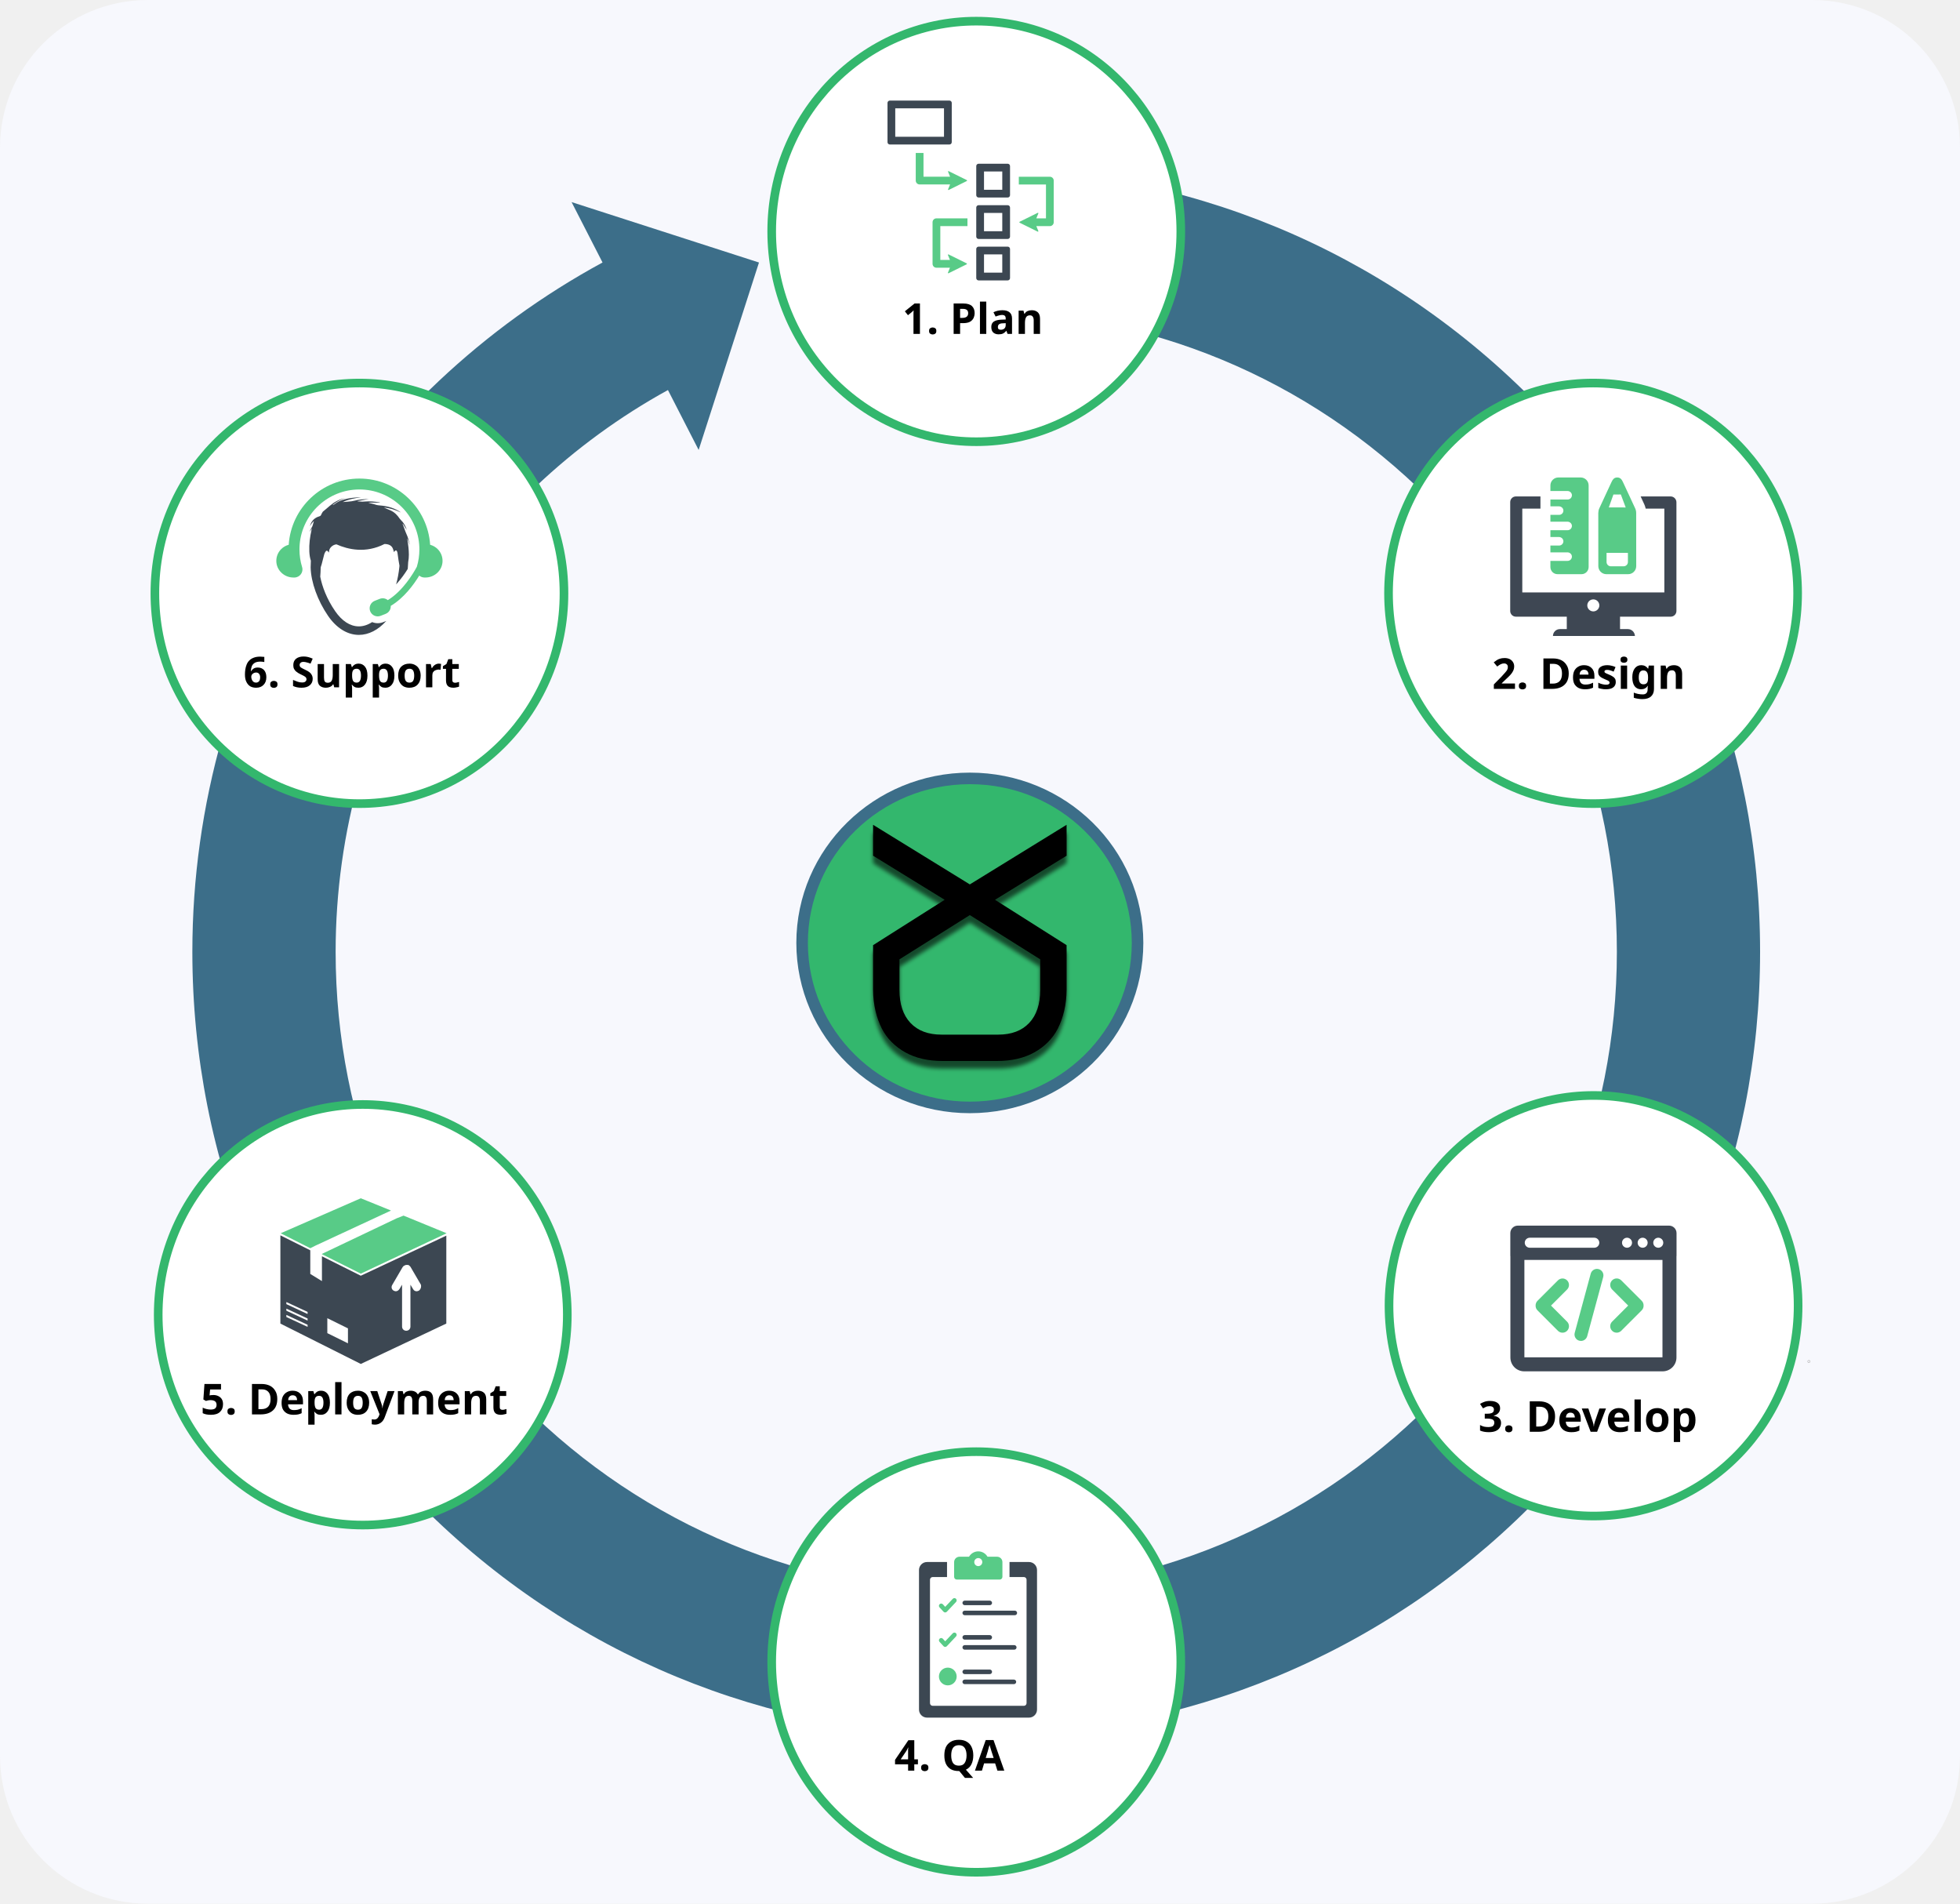
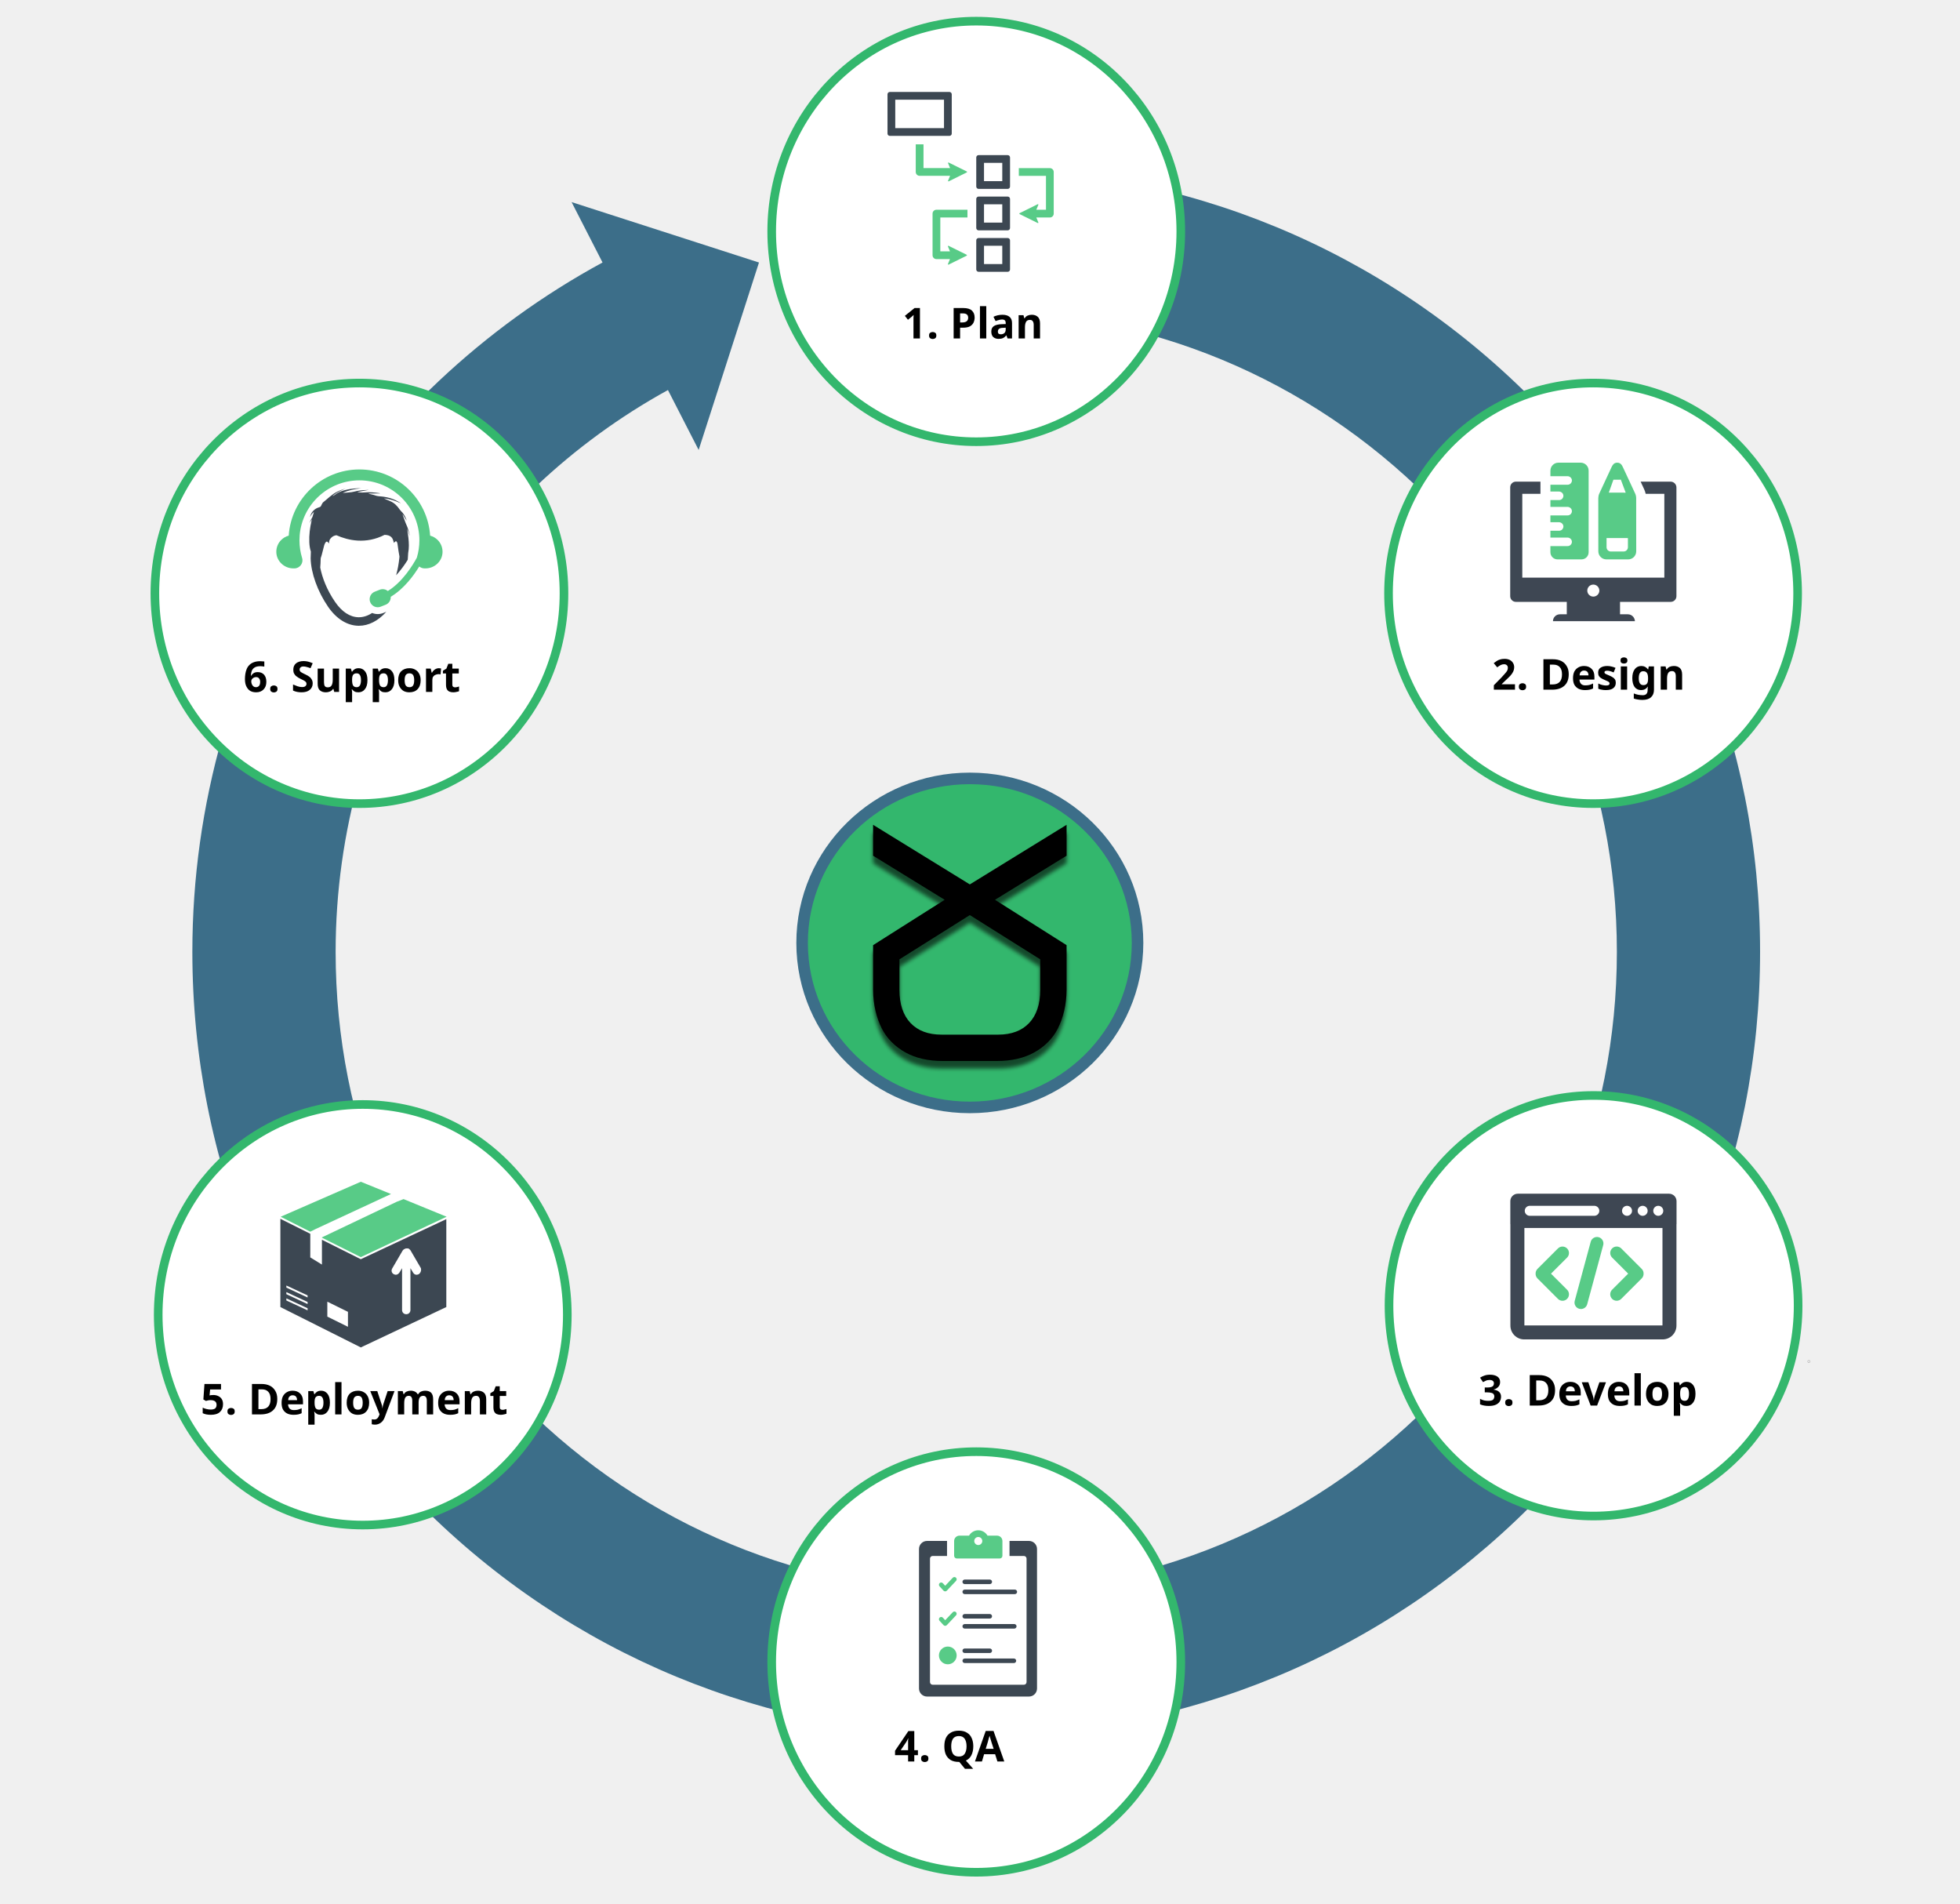
<svg xmlns="http://www.w3.org/2000/svg" width="859.785" height="834.884" viewBox="0 0 227.485 220.896" version="1.1" id="svg1" xml:space="preserve">
  <defs id="defs1">
    <linearGradient id="swatch11">
      <stop style="stop-color:#000000;stop-opacity:1;" offset="0" id="stop11" />
    </linearGradient>
    <filter style="color-interpolation-filters:sRGB" id="filter157-5-8" x="-0.028" y="-0.023" width="1.056" height="1.078">
      <feFlood result="flood" in="SourceGraphic" flood-opacity="0.604" flood-color="rgb(0,0,0)" id="feFlood156-9-8" />
      <feGaussianBlur result="blur" in="SourceGraphic" stdDeviation="1.5" id="feGaussianBlur156-7-6" />
      <feOffset result="offset" in="blur" dx="0" dy="5" id="feOffset156-7-0" />
      <feComposite result="comp1" operator="in" in="flood" in2="offset" id="feComposite156-6-4" />
      <feComposite result="comp2" operator="over" in="SourceGraphic" in2="comp1" id="feComposite157-7-6" />
    </filter>
  </defs>
  <g id="layer1" transform="translate(-16.14564,-1.342948)">
-     <rect style="fill:#f7f8fd;fill-opacity:1;stroke:#3c6e89;stroke-width:0;stroke-linecap:butt;stroke-linejoin:bevel;stroke-miterlimit:0;stroke-dasharray:none;stroke-dashoffset:0;paint-order:fill markers stroke" id="rect1" width="227.485" height="220.896" x="16.146" y="1.343" ry="17.153" />
    <path class="st0" d="M 193.786,47.46 C 176.604,30.275 153.757,20.814 129.453,20.814 c -5.625,0 -11.259,0.518 -16.743,1.537 l 3.043,16.347 c 4.483,-0.834 9.094,-1.258 13.7,-1.258 19.861,0 38.533,7.733 52.575,21.778 14.045,14.045 21.778,32.717 21.778,52.575 0,19.858 -7.733,38.533 -21.778,52.575 -14.045,14.045 -32.717,21.778 -52.575,21.778 -19.858,0 -38.533,-7.733 -52.575,-21.778 -14.045,-14.045 -21.778,-32.717 -21.778,-52.575 0,-13.944 3.881,-27.534 11.221,-39.298 6.764,-10.842 16.191,-19.754 27.349,-25.894 l 3.564,6.952 7.002,-21.749 -21.75,-7.011 3.592,7.008 C 72.249,39.313 60.569,50.299 52.215,63.688 43.224,78.097 38.471,94.73 38.471,111.79 c 0,24.303 9.465,47.147 26.647,64.332 17.182,17.185 40.033,26.646 64.332,26.646 24.3,0 47.147,-9.465 64.332,-26.646 17.185,-17.185 26.646,-40.029 26.646,-64.332 0,-24.303 -9.458,-47.147 -26.643,-64.329 z" id="path1-08" style="fill:#3c6e89;fill-opacity:1;stroke:#33b76d;stroke-width:0;stroke-dasharray:none;stroke-opacity:1" />
    <ellipse style="opacity:1;fill:#ffffff;fill-opacity:1;fill-rule:nonzero;stroke:#33b76d;stroke-width:1;stroke-linejoin:bevel;stroke-miterlimit:0;stroke-dasharray:none;stroke-dashoffset:0;stroke-opacity:1;paint-order:fill markers stroke" id="path11" cx="201.044" cy="70.191" rx="23.741" ry="24.401" />
    <ellipse style="fill:#ffffff;fill-opacity:1;fill-rule:nonzero;stroke:#33b76d;stroke-width:1;stroke-linejoin:bevel;stroke-miterlimit:0;stroke-dasharray:none;stroke-dashoffset:0;stroke-opacity:1;paint-order:fill markers stroke" id="path11-8" cx="201.101" cy="152.857" rx="23.741" ry="24.401" />
    <ellipse style="fill:#ffffff;fill-opacity:1;fill-rule:nonzero;stroke:#33b76d;stroke-width:1;stroke-linejoin:bevel;stroke-miterlimit:0;stroke-dasharray:none;stroke-dashoffset:0;stroke-opacity:1;paint-order:fill markers stroke" id="path11-2" cx="129.453" cy="194.191" rx="23.741" ry="24.401" />
    <ellipse style="fill:#ffffff;fill-opacity:1;fill-rule:nonzero;stroke:#33b76d;stroke-width:1;stroke-linejoin:bevel;stroke-miterlimit:0;stroke-dasharray:none;stroke-dashoffset:0;stroke-opacity:1;paint-order:fill markers stroke" id="path11-4" cx="129.453" cy="28.198" rx="23.741" ry="24.401" />
    <ellipse style="fill:#ffffff;fill-opacity:1;fill-rule:nonzero;stroke:#33b76d;stroke-width:1;stroke-linejoin:bevel;stroke-miterlimit:0;stroke-dasharray:none;stroke-dashoffset:0;stroke-opacity:1;paint-order:fill markers stroke" id="path11-3" cx="57.862" cy="70.191" rx="23.741" ry="24.401" />
    <ellipse style="fill:#ffffff;fill-opacity:1;fill-rule:nonzero;stroke:#33b76d;stroke-width:1;stroke-linejoin:bevel;stroke-miterlimit:0;stroke-dasharray:none;stroke-dashoffset:0;stroke-opacity:1;paint-order:fill markers stroke" id="path11-3-8" cx="58.249" cy="153.904" rx="23.741" ry="24.401" />
  </g>
  <g id="layer2" transform="translate(-16.14564,-1.342948)">
-     <text xml:space="preserve" style="font-style:normal;font-variant:normal;font-weight:bold;font-stretch:normal;font-size:4.939px;line-height:1.25;font-family:Verdana;-inkscape-font-specification:'Verdana, Bold';font-variant-ligatures:normal;font-variant-caps:normal;font-variant-numeric:normal;font-variant-east-asian:normal;stroke-width:0.297" x="129.54" y="206.801" id="text7-1-3">
-       <tspan style="font-style:normal;font-variant:normal;font-weight:bold;font-stretch:normal;font-size:4.939px;font-family:Montserrat;-inkscape-font-specification:'Montserrat Bold';font-variant-ligatures:normal;font-variant-caps:normal;font-variant-numeric:normal;font-variant-east-asian:normal;text-align:center;text-anchor:middle;stroke-width:0.297" x="129.54" y="206.801" id="tspan11">4. QA</tspan>
+     <text xml:space="preserve" style="font-style:normal;font-variant:normal;font-weight:bold;font-stretch:normal;font-size:4.939px;line-height:1.25;font-family:Verdana;-inkscape-font-specification:'Verdana, Bold';font-variant-ligatures:normal;font-variant-caps:normal;font-variant-numeric:normal;font-variant-east-asian:normal;stroke-width:0.297" x="129.54" y="205.742" id="text7-1-3">
+       <tspan style="font-style:normal;font-variant:normal;font-weight:bold;font-stretch:normal;font-size:4.939px;font-family:Montserrat;-inkscape-font-specification:'Montserrat Bold';font-variant-ligatures:normal;font-variant-caps:normal;font-variant-numeric:normal;font-variant-east-asian:normal;text-align:center;text-anchor:middle;stroke-width:0.297" x="129.54" y="205.742" id="tspan11">4. QA</tspan>
    </text>
-     <g id="g11-1" transform="matrix(0.309516,0,0,0.309516,119.7527,181.0987)" style="stroke-width:1;stroke-dasharray:none">
+     <g id="g11-1" transform="matrix(0.309516,0,0,0.309516,119.7527,178.6528)" style="stroke-width:1;stroke-dasharray:none">
      <path d="m 39.141,2.845 h -3.576 c -0.697,-1.197 -1.98,-2.011 -3.466,-2.011 -1.485,0 -2.768,0.814 -3.465,2.011 h -3.576 c -1.111,0 -2.012,0.901 -2.012,2.012 v 5.546 c 0,0.556 0.45,1.006 1.006,1.006 h 16.094 c 0.556,0 1.006,-0.45 1.006,-1.006 V 4.857 C 41.153,3.746 40.252,2.845 39.141,2.845 Z M 32.1,6.366 c -0.833,0 -1.508,-0.676 -1.508,-1.509 0,-0.833 0.675,-1.509 1.508,-1.509 0.833,0 1.509,0.676 1.509,1.509 0,0.833 -0.675,1.509 -1.509,1.509 z" fill="#58cb87" id="path1-52-3" style="stroke-width:1;stroke-dasharray:none" />
      <path d="m 51.111,4.826 h -7.294 c 0,0.01 10e-4,0.02 10e-4,0.03 v 5.546 c 0,0.02 -10e-4,0.04 -0.002,0.06 H 49.2 c 0.556,0 1.006,0.45 1.006,1.006 v 46.27 c 0,0.556 -0.45,1.006 -1.006,1.006 H 15 c -0.555,0 -1.006,-0.45 -1.006,-1.006 v -46.27 c 0,-0.556 0.45,-1.006 1.006,-1.006 h 5.384 c 0,-0.02 -0.002,-0.04 -0.002,-0.06 V 4.857 c 0,-0.01 10e-4,-0.02 10e-4,-0.03 H 12.888 C 11.222,4.827 9.87,6.178 9.87,7.845 V 60.15 c 0,1.666 1.351,3.017 3.018,3.017 h 38.223 c 1.667,0 3.018,-1.351 3.018,-3.017 V 7.844 c 0,-1.666 -1.351,-3.018 -3.018,-3.018 z" fill="#3c4752" id="path2-5-8" style="stroke-width:1;stroke-dasharray:none" />
      <g id="g10-4-0" style="stroke-width:1;stroke-dasharray:none">
        <path d="M 36.412,21.011 H 27.02 c -0.47,0 -0.851,-0.381 -0.851,-0.852 0,-0.47 0.381,-0.852 0.851,-0.852 h 9.393 c 0.47,0 0.852,0.381 0.852,0.852 -10e-4,0.471 -0.382,0.852 -0.853,0.852 z" fill="#3c4752" id="path3-74-9" style="stroke-width:1;stroke-dasharray:none" />
        <path d="M 45.805,24.77 H 27.02 c -0.47,0 -0.851,-0.381 -0.851,-0.852 0,-0.471 0.381,-0.852 0.851,-0.852 h 18.785 c 0.471,0 0.851,0.381 0.851,0.852 10e-4,0.471 -0.381,0.852 -0.851,0.852 z" fill="#3c4752" id="path4-4-7" style="stroke-width:1;stroke-dasharray:none" />
        <path d="M 36.412,33.932 H 27.02 c -0.47,0 -0.851,-0.381 -0.851,-0.852 0,-0.471 0.381,-0.852 0.851,-0.852 h 9.393 c 0.47,0 0.852,0.381 0.852,0.852 -10e-4,0.471 -0.382,0.852 -0.853,0.852 z" fill="#3c4752" id="path5-30-9" style="stroke-width:1;stroke-dasharray:none" />
        <path d="M 45.599,37.691 H 27.02 c -0.47,0 -0.851,-0.381 -0.851,-0.852 0,-0.471 0.381,-0.852 0.851,-0.852 h 18.579 c 0.47,0 0.851,0.381 0.851,0.852 0,0.471 -0.381,0.852 -0.851,0.852 z" fill="#3c4752" id="path6-78-9" style="stroke-width:1;stroke-dasharray:none" />
        <path d="M 36.412,46.853 H 27.02 c -0.47,0 -0.851,-0.381 -0.851,-0.852 0,-0.471 0.381,-0.852 0.851,-0.852 h 9.393 c 0.47,0 0.852,0.381 0.852,0.852 -10e-4,0.47 -0.382,0.852 -0.853,0.852 z" fill="#3c4752" id="path7-6-3" style="stroke-width:1;stroke-dasharray:none" />
        <path d="M 45.465,50.612 H 27.02 c -0.47,0 -0.851,-0.381 -0.851,-0.852 0,-0.471 0.381,-0.852 0.851,-0.852 h 18.445 c 0.47,0 0.851,0.381 0.851,0.852 10e-4,0.47 -0.381,0.852 -0.851,0.852 z" fill="#3c4752" id="path8-8-2" style="stroke-width:1;stroke-dasharray:none" />
        <path d="M 19.689,23.736 H 19.684 C 19.447,23.735 19.222,23.634 19.062,23.46 l -1.494,-1.627 c -0.318,-0.347 -0.295,-0.885 0.052,-1.203 0.346,-0.318 0.885,-0.296 1.203,0.051 l 0.874,0.952 2.829,-3.001 c 0.322,-0.343 0.862,-0.358 1.204,-0.036 0.342,0.323 0.358,0.862 0.036,1.204 l -3.457,3.668 c -0.161,0.172 -0.386,0.268 -0.62,0.268 z" fill="#58cb87" id="path9-8-4" style="stroke-width:1;stroke-dasharray:none" />
        <path d="m 19.689,36.657 h -0.005 c -0.237,-10e-4 -0.462,-0.102 -0.622,-0.276 l -1.494,-1.627 c -0.318,-0.346 -0.295,-0.885 0.052,-1.203 0.346,-0.318 0.885,-0.295 1.203,0.052 l 0.874,0.952 2.829,-3.002 c 0.322,-0.342 0.862,-0.358 1.204,-0.035 0.342,0.323 0.358,0.862 0.036,1.204 l -3.457,3.668 c -0.161,0.171 -0.386,0.267 -0.62,0.267 z" fill="#58cb87" id="path10-4-3" style="stroke-width:1;stroke-dasharray:none" />
        <circle cx="20.67" cy="47.749" fill="#58cb87" r="3.327" id="circle10-7" style="stroke-width:1;stroke-dasharray:none" />
      </g>
    </g>
-     <text xml:space="preserve" style="font-style:normal;font-variant:normal;font-weight:bold;font-stretch:normal;font-size:4.939px;line-height:1.25;font-family:Verdana;-inkscape-font-specification:'Verdana, Bold';font-variant-ligatures:normal;font-variant-caps:normal;font-variant-numeric:normal;font-variant-east-asian:normal;stroke-width:0.236" x="44.403" y="81.097" id="text7-1-2-4">
-       <tspan id="tspan7-7-9-1" style="font-style:normal;font-variant:normal;font-weight:bold;font-stretch:normal;font-size:4.939px;font-family:Montserrat;-inkscape-font-specification:'Montserrat Bold';font-variant-ligatures:normal;font-variant-caps:normal;font-variant-numeric:normal;font-variant-east-asian:normal;stroke-width:0.236" x="44.403" y="81.097">6. Support</tspan>
+     <text xml:space="preserve" style="font-style:normal;font-variant:normal;font-weight:bold;font-stretch:normal;font-size:4.939px;line-height:1.25;font-family:Verdana;-inkscape-font-specification:'Verdana, Bold';font-variant-ligatures:normal;font-variant-caps:normal;font-variant-numeric:normal;font-variant-east-asian:normal;stroke-width:0.236" x="44.403" y="81.626" id="text7-1-2-4">
+       <tspan id="tspan7-7-9-1" style="font-style:normal;font-variant:normal;font-weight:bold;font-stretch:normal;font-size:4.939px;font-family:Montserrat;-inkscape-font-specification:'Montserrat Bold';font-variant-ligatures:normal;font-variant-caps:normal;font-variant-numeric:normal;font-variant-east-asian:normal;stroke-width:0.236" x="44.403" y="81.626">6. Support</tspan>
    </text>
-     <g id="g2-3-1" transform="matrix(0.3127577,0,0,0.3127577,47.85415,55.93526)">
+     <g id="g2-3-1" transform="matrix(0.3127577,0,0,0.3127577,47.85415,54.87693)">
      <path d="M 61.036,29.171 C 60.274,28.409 59.313,27.846 58.241,27.563 57.345,13.867 45.918,3 32,3 18.082,3 6.655,13.867 5.759,27.562 4.687,27.845 3.726,28.408 2.964,29.17 c -1.133,1.133 -1.828,2.707 -1.807,4.443 0.041,3.408 2.927,6.1 6.335,6.1 h 0.351 0.002 c 2.012,0 3.473,-1.942 2.882,-3.865 -0.647,-2.105 -0.979,-4.308 -0.979,-6.55 0,-0.654 0.027,-1.301 0.084,-1.939 C 10.816,15.991 20.385,7.046 32,7.046 c 11.615,0 21.184,8.945 22.168,20.314 0.057,0.637 0.084,1.285 0.084,1.939 0,2.2 -0.323,4.366 -0.949,6.439 -1.449,2.683 -5.283,9.014 -10.765,12.363 -0.812,-0.667 -1.951,-0.887 -2.998,-0.475 l -1.855,0.731 C 36.149,48.963 35.394,50.7 36,52.236 c 0.606,1.537 2.343,2.291 3.879,1.685 l 1.855,-0.731 c 1.23,-0.485 1.957,-1.696 1.888,-2.948 4.91,-2.932 8.53,-7.892 10.578,-11.248 0.521,0.444 1.198,0.718 1.954,0.718 h 0.354 c 3.408,0 6.294,-2.692 6.335,-6.1 0.021,-1.735 -0.674,-3.309 -1.807,-4.441 z" fill="#58cb87" id="path1-1-2" />
      <path d="m 40.807,56.275 c -0.662,0.261 -1.345,0.385 -2.018,0.385 -0.718,0 -1.423,-0.143 -2.077,-0.409 -1.64,1.07 -3.361,1.62 -5.071,1.588 -3.159,-0.066 -6.152,-2.023 -8.657,-5.66 -3.13,-4.546 -4.821,-9.145 -5.527,-12.779 0.096,-1.042 0.136,-2.089 0.158,-3.137 0.003,-0.127 -0.008,-0.26 0.027,-0.379 0.108,-0.374 0.253,-0.737 0.352,-1.113 0.316,-1.207 0.605,-2.42 0.933,-3.624 0.09,-0.329 0.251,-0.647 0.424,-0.944 0.336,-0.575 0.725,-0.574 1.108,-0.023 0.062,0.09 0.123,0.181 0.203,0.299 0.118,-1.127 0.281,-1.517 0.831,-2.095 0.542,-0.571 1.226,-0.889 1.971,-0.978 4.326,1.924 10.894,3.431 17.851,-0.134 0.462,0.009 0.92,0.046 1.377,0.185 0.764,0.232 1.334,0.682 1.663,1.387 0.212,0.452 0.31,0.958 0.454,1.425 0.096,-0.113 0.214,-0.275 0.354,-0.415 0.325,-0.324 0.588,-0.275 0.778,0.147 0.078,0.173 0.148,0.358 0.176,0.544 0.136,0.9 0.246,1.805 0.385,2.705 0.106,0.688 0.233,1.372 0.355,2.058 -0.014,0.165 -0.025,0.328 -0.042,0.494 -0.233,2.283 -0.633,4.429 -1.198,6.456 1.804,-1.933 3.26,-4.031 4.291,-5.7 0.016,-0.146 0.036,-0.289 0.051,-0.436 0.073,-0.717 0.115,-1.424 0.133,-2.121 0.363,-1.851 0.282,-3.715 0.089,-5.575 -0.115,-1.112 -0.302,-2.217 -0.465,-3.384 0.178,0.458 0.345,0.866 0.494,1.28 0.146,0.408 0.272,0.824 0.407,1.236 0.01,-0.078 -0.002,-0.149 -0.017,-0.22 -0.273,-1.313 -0.596,-2.611 -1.18,-3.829 -0.121,-0.253 -0.229,-0.514 -0.327,-0.777 -0.335,-0.905 -0.662,-1.812 -0.992,-2.719 -0.026,-0.071 -0.052,-0.141 -0.078,-0.211 0.029,-0.016 0.058,-0.032 0.086,-0.047 0.483,0.763 0.966,1.526 1.449,2.288 -0.074,-0.257 -0.165,-0.511 -0.267,-0.76 -0.438,-1.064 -1.003,-2.043 -1.856,-2.837 -0.177,-0.165 -0.342,-0.352 -0.477,-0.553 -0.885,-1.317 -1.953,-2.428 -3.43,-3.083 -0.649,-0.288 -1.306,-0.561 -1.959,-0.84 -0.164,-0.07 -0.327,-0.141 -0.491,-0.212 2.218,0.175 4.281,0.867 6.273,1.809 -0.066,-0.068 -0.14,-0.119 -0.214,-0.169 -2.033,-1.374 -4.307,-2.063 -6.72,-2.346 -0.901,-0.106 -1.818,-0.099 -2.682,-0.446 -0.302,-0.122 -0.628,-0.187 -0.945,-0.269 -0.454,-0.118 -0.91,-0.227 -1.365,-0.341 0.002,-0.026 0.004,-0.052 0.006,-0.078 1.392,0 2.785,0 4.177,0 -0.032,-0.081 -0.07,-0.106 -0.11,-0.112 -1.817,-0.261 -3.638,-0.458 -5.476,-0.292 -0.629,0.057 -1.25,0.085 -1.876,-10e-4 -0.277,-0.038 -0.557,-0.049 -0.835,-0.072 -0.001,-0.027 -0.003,-0.054 -0.004,-0.08 1.363,-0.254 2.726,-0.508 4.168,-0.777 -1.447,0.036 -2.81,0.13 -4.158,0.369 -0.752,0.134 -1.488,0.374 -2.244,0.473 -1.081,0.141 -2.173,0.196 -3.267,0.288 2.16,-1.028 4.472,-1.475 6.827,-1.737 -0.443,0.013 -0.886,-0.006 -1.326,0.016 -1.632,0.085 -3.251,0.278 -4.832,0.71 -1.311,0.358 -2.554,0.858 -3.625,1.728 -0.203,0.165 -0.448,0.278 -0.674,0.415 -0.022,-0.034 -0.045,-0.069 -0.067,-0.104 0.491,-0.357 0.966,-0.741 1.479,-1.062 0.524,-0.327 1.076,-0.615 1.635,-0.879 0.54,-0.255 1.104,-0.457 1.658,-0.682 -1.098,0.279 -2.155,0.664 -3.171,1.163 -2.017,0.99 -3.533,2.64 -5.275,3.992 -0.007,0.006 -0.014,0.012 -0.019,0.02 -0.112,0.182 -0.233,0.358 -0.332,0.547 -0.148,0.281 -0.259,0.583 -0.427,0.851 -0.076,0.121 -0.24,0.206 -0.381,0.264 -0.285,0.118 -0.592,0.185 -0.873,0.311 -1.502,0.674 -2.388,1.851 -2.764,3.435 0.36,-0.719 0.815,-1.365 1.481,-1.95 -0.18,0.62 -0.33,1.171 -0.504,1.714 -0.071,0.221 -0.17,0.439 -0.296,0.633 -0.354,0.542 -0.626,1.117 -0.834,1.803 0.284,-0.484 0.53,-0.903 0.776,-1.323 0.02,0.01 0.041,0.021 0.061,0.031 -0.025,0.114 -0.049,0.229 -0.076,0.343 -0.61,2.659 -0.963,5.345 -0.841,8.079 0.053,1.182 0.205,2.333 0.571,3.443 -0.051,0.799 -0.078,1.618 -0.079,2.457 v 0.033 c 0.108,5.455 2.593,12.355 6.485,18.006 3.061,4.445 7.036,6.94 11.194,7.026 C 31.65,60.999 31.725,61 31.8,61 c 3.621,0 7.173,-1.822 10.167,-5.182 z" fill="#3c4752" id="path2-49-2" />
    </g>
    <text xml:space="preserve" style="font-style:normal;font-variant:normal;font-weight:bold;font-stretch:normal;font-size:4.939px;line-height:1.25;font-family:Verdana;-inkscape-font-specification:'Verdana, Bold';font-variant-ligatures:normal;font-variant-caps:normal;font-variant-numeric:normal;font-variant-east-asian:normal;stroke-width:0.236" x="39.436" y="165.465" id="text7-6-2-31-9">
      <tspan id="tspan7-5-4-9-0" style="font-style:normal;font-variant:normal;font-weight:bold;font-stretch:normal;font-size:4.939px;font-family:Montserrat;-inkscape-font-specification:'Montserrat Bold';font-variant-ligatures:normal;font-variant-caps:normal;font-variant-numeric:normal;font-variant-east-asian:normal;stroke-width:0.236" x="39.436" y="165.465">5. Deployment</tspan>
    </text>
-     <g id="g3-0-0" transform="matrix(0.3469975,0,0,0.3469975,47.23057,138.8938)">
+     <g id="g3-0-0" transform="matrix(0.3469975,0,0,0.3469975,47.23057,136.9769)">
      <g id="g2-6-2">
        <polygon class="st0" points="31.1,4.3 41.2,8.4 16,20.1 14.2,21 4.3,16 " id="polygon1-1" style="fill:#58cb87" />
-         <polygon class="st0" points="45.4,10.1 59.8,16 31.1,29.5 18.1,23 18.1,22.9 43.1,11 " id="polygon2-8-7" style="fill:#58cb87" />
+         <polygon class="st0" points="18.1,22.9 43.1,11 45.4,10.1 59.8,16 31.1,29.5 18.1,23 " id="polygon2-8-7" style="fill:#58cb87" />
      </g>
      <path class="st1" d="m 31.1,30.2 -13,-6.5 V 32 l -3.9,-2.4 v -7.9 l -10,-5 V 46.2 L 31.1,59.7 59.7,46.2 V 16.8 Z M 13.3,47.3 6.2,44 v -0.7 l 7.1,3.3 z m 0,-2.1 -7.1,-3.3 v -0.7 l 7.1,3.3 z M 13.3,43 6.2,39.7 V 39 l 7.1,3.3 z m 13.5,9.8 -6.9,-3.4 v -5 l 6.9,3.4 z M 50.5,35.2 c -0.2,0.1 -0.5,0.2 -0.7,0.2 -0.5,0 -0.9,-0.2 -1.2,-0.7 l -0.9,-1.5 v 14 c 0,0.8 -0.6,1.4 -1.4,1.4 -0.8,0 -1.4,-0.6 -1.4,-1.4 v -14 L 44,34.7 c -0.3,0.4 -0.7,0.7 -1.2,0.7 -0.2,0 -0.5,-0.1 -0.7,-0.2 -0.7,-0.4 -0.9,-1.2 -0.5,-1.9 l 3.5,-6 c 0,0 0,0 0.1,-0.1 0,-0.1 0.1,-0.1 0.1,-0.1 0,-0.1 0.1,-0.1 0.1,-0.1 0,0 0.1,-0.1 0.1,-0.1 0,0 0,0 0.1,-0.1 0,0 0.1,0 0.1,0 0.1,0 0.1,0 0.2,-0.1 0.1,0 0.1,0 0.2,-0.1 0.1,0 0.1,0 0.2,0 0,0 0.1,0 0.1,0 0,0 0.1,0 0.1,0 0.1,0 0.1,0 0.2,0 0.1,0 0.1,0 0.2,0 0.1,0 0.1,0 0.2,0.1 0,0 0.1,0 0.1,0 0,0 0,0 0.1,0.1 0,0 0.1,0.1 0.1,0.1 0.1,0 0.1,0.1 0.1,0.1 0,0 0.1,0.1 0.1,0.1 0,0 0,0 0.1,0.1 l 3.5,6 c 0.2,0.8 -0.1,1.6 -0.7,2 z" id="path2-92-5" style="fill:#3c4752" />
    </g>
-     <text xml:space="preserve" style="font-style:normal;font-variant:normal;font-weight:bold;font-stretch:normal;font-size:4.939px;line-height:1.25;font-family:Verdana;-inkscape-font-specification:'Verdana, Bold';font-variant-ligatures:normal;font-variant-caps:normal;font-variant-numeric:normal;font-variant-east-asian:normal;stroke-width:0.297" x="187.739" y="167.481" id="text7-6-2-8">
-       <tspan id="tspan7-5-4-7" style="font-style:normal;font-variant:normal;font-weight:bold;font-stretch:normal;font-size:4.939px;font-family:Montserrat;-inkscape-font-specification:'Montserrat Bold';font-variant-ligatures:normal;font-variant-caps:normal;font-variant-numeric:normal;font-variant-east-asian:normal;stroke-width:0.297" x="187.739" y="167.481">3. Develop</tspan>
+     <text xml:space="preserve" style="font-style:normal;font-variant:normal;font-weight:bold;font-stretch:normal;font-size:4.939px;line-height:1.25;font-family:Verdana;-inkscape-font-specification:'Verdana, Bold';font-variant-ligatures:normal;font-variant-caps:normal;font-variant-numeric:normal;font-variant-east-asian:normal;stroke-width:0.297" x="187.739" y="164.436" id="text7-6-2-8">
+       <tspan id="tspan7-5-4-7" style="font-style:normal;font-variant:normal;font-weight:bold;font-stretch:normal;font-size:4.939px;font-family:Montserrat;-inkscape-font-specification:'Montserrat Bold';font-variant-ligatures:normal;font-variant-caps:normal;font-variant-numeric:normal;font-variant-east-asian:normal;stroke-width:0.297" x="187.739" y="164.436">3. Develop</tspan>
    </text>
-     <g id="g5-1" transform="matrix(1.121826,0,0,1.121826,-6.020595,32.96057)">
+     <g id="g5-1" transform="matrix(1.121826,0,0,1.121826,-6.020595,29.2564)">
      <path d="m 181.889,108.523 -1.663,-1.663 1.663,-1.663 c 0.126,-0.126 0.196,-0.294 0.196,-0.473 0,-0.179 -0.07,-0.347 -0.196,-0.473 -0.261,-0.261 -0.685,-0.261 -0.946,0 l -2.116,2.116 c -0.129,0.129 -0.2,0.309 -0.195,0.492 -0.006,0.184 0.065,0.363 0.195,0.493 l 2.116,2.116 c 0.126,0.126 0.294,0.196 0.473,0.196 0.179,0 0.347,-0.07 0.473,-0.196 0.126,-0.126 0.196,-0.294 0.196,-0.473 5.3e-4,-0.179 -0.069,-0.347 -0.196,-0.473 z" fill="#58cb87" id="path1-0-9-7" style="stroke-width:0.265" />
      <path d="m 189.609,106.364 -2.116,-2.116 c -0.126,-0.126 -0.294,-0.196 -0.473,-0.196 -0.179,0 -0.347,0.07 -0.473,0.196 -0.126,0.126 -0.196,0.294 -0.196,0.473 0,0.179 0.07,0.347 0.196,0.473 l 1.663,1.663 -1.663,1.663 c -0.126,0.126 -0.196,0.294 -0.196,0.473 0,0.179 0.07,0.347 0.196,0.473 0.126,0.126 0.294,0.196 0.473,0.196 0.179,0 0.347,-0.07 0.473,-0.196 l 2.116,-2.116 c 0.129,-0.129 0.201,-0.309 0.195,-0.493 0.006,-0.184 -0.065,-0.363 -0.194,-0.493 z" fill="#58cb87" id="path2-63-5-4" style="stroke-width:0.265" />
      <path d="m 185.156,103.088 c -0.173,-0.047 -0.353,-0.024 -0.508,0.065 -0.155,0.089 -0.266,0.233 -0.313,0.405 l -1.655,6.114 c -0.047,0.172 -0.024,0.353 0.065,0.508 0.089,0.155 0.233,0.266 0.405,0.313 0.057,0.015 0.116,0.023 0.175,0.023 0.301,0 0.566,-0.203 0.645,-0.494 l 1.656,-6.115 c 0.097,-0.356 -0.115,-0.724 -0.47,-0.82 z" fill="#58cb87" id="path3-20-0-1" style="stroke-width:0.265" />
      <path d="m 192.443,98.589 h -15.656 c -0.424,0 -0.771,0.347 -0.771,0.771 v 2.378 h 0.008 v 10.493 c 0,0.788 0.641,1.429 1.429,1.429 h 14.323 c 0.788,0 1.429,-0.641 1.429,-1.429 v -10.493 h 0.008 v -2.378 c 0,-0.424 -0.347,-0.771 -0.771,-0.771 z m -2.736,1.251 c 0.285,0 0.518,0.233 0.518,0.518 0,0.285 -0.233,0.518 -0.518,0.518 -0.285,0 -0.518,-0.233 -0.518,-0.518 0,-0.285 0.233,-0.518 0.518,-0.518 z m -1.616,0 c 0.285,0 0.518,0.233 0.518,0.518 0,0.285 -0.233,0.518 -0.518,0.518 -0.285,0 -0.518,-0.233 -0.518,-0.518 0,-0.285 0.233,-0.518 0.518,-0.518 z m -10.063,0 h 6.677 c 0.285,0 0.518,0.233 0.518,0.518 0,0.285 -0.233,0.518 -0.518,0.518 h -6.677 c -0.285,0 -0.518,-0.233 -0.518,-0.518 0,-0.285 0.233,-0.518 0.518,-0.518 z m 13.73,12.372 h -14.286 v -10.076 h 14.286 v 10.076 z m -0.435,-11.336 c -0.285,0 -0.518,-0.233 -0.518,-0.518 0,-0.285 0.233,-0.518 0.518,-0.518 0.285,0 0.518,0.233 0.518,0.518 2.8e-4,0.285 -0.233,0.518 -0.518,0.518 z" fill="#3e4753" id="path4-5-4-7" style="stroke-width:0.277" />
    </g>
-     <text xml:space="preserve" style="font-style:normal;font-variant:normal;font-weight:bold;font-stretch:normal;font-size:4.939px;line-height:1.25;font-family:Verdana;-inkscape-font-specification:'Verdana, Bold';font-variant-ligatures:normal;font-variant-caps:normal;font-variant-numeric:normal;font-variant-east-asian:normal;stroke-width:0.297" x="189.326" y="81.275" id="text7-6-7">
-       <tspan id="tspan7-5-9" style="font-style:normal;font-variant:normal;font-weight:bold;font-stretch:normal;font-size:4.939px;font-family:Montserrat;-inkscape-font-specification:'Montserrat Bold';font-variant-ligatures:normal;font-variant-caps:normal;font-variant-numeric:normal;font-variant-east-asian:normal;stroke-width:0.297" x="189.326" y="81.275">2. Design</tspan>
+     <text xml:space="preserve" style="font-style:normal;font-variant:normal;font-weight:bold;font-stretch:normal;font-size:4.939px;line-height:1.25;font-family:Verdana;-inkscape-font-specification:'Verdana, Bold';font-variant-ligatures:normal;font-variant-caps:normal;font-variant-numeric:normal;font-variant-east-asian:normal;stroke-width:0.297" x="189.326" y="81.37" id="text7-6-7">
+       <tspan id="tspan7-5-9" style="font-style:normal;font-variant:normal;font-weight:bold;font-stretch:normal;font-size:4.939px;font-family:Montserrat;-inkscape-font-specification:'Montserrat Bold';font-variant-ligatures:normal;font-variant-caps:normal;font-variant-numeric:normal;font-variant-east-asian:normal;stroke-width:0.297" x="189.326" y="81.37">2. Design</tspan>
    </text>
-     <g id="g3-4-7-1" transform="matrix(0.309516,0,0,0.309516,191.1674,56.03884)" style="stroke-width:1;stroke-dasharray:none">
+     <g id="g3-4-7-1" transform="matrix(0.309516,0,0,0.309516,191.1674,54.32208)" style="stroke-width:1;stroke-dasharray:none">
      <path d="M 48.09,34.714 48.075,15.605 C 48.072,15.015 47.945,14.406 47.709,13.898 46.842,12.004 45.961,10.12 45.081,8.236 44.409,6.805 43.739,5.373 43.077,3.939 42.686,3.095 42.167,2.311 41.017,2.288 40.358,2.273 39.897,2.503 39.55,2.853 c -0.299,0.299 -0.516,0.69 -0.703,1.097 -0.688,1.495 -1.385,2.988 -2.083,4.478 -0.851,1.825 -1.702,3.648 -2.541,5.48 -0.222,0.488 -0.35,1.094 -0.36,1.71 l 0.015,19.26 v 0.642 c 0,1.67 1.354,3.023 3.023,3.023 h 8.166 c 1.67,0 3.023,-1.354 3.023,-3.023 z m -8.553,-26.042 2.781,-0.01 1.825,4.864 -6.334,-0.013 z m -2.574,25.314 v -3.442 l 8.011,0.013 v 3.428 c 0,0.883 -0.716,1.599 -1.599,1.599 l -4.812,0.002 c -0.884,-10e-4 -1.6,-0.717 -1.6,-1.6 z" fill="#58cb87" id="path1-4-2-1" style="stroke-width:1;stroke-dasharray:none" />
      <path d="m 30.244,5.275 v 30.589 c 0,1.479 -1.199,2.679 -2.679,2.679 h -8.98 c -1.479,0 -2.679,-1.199 -2.679,-2.679 v -2.306 h 6.467 c 0.897,0 1.623,-0.741 1.598,-1.646 -0.028,-0.874 -0.79,-1.549 -1.664,-1.549 h -6.4 v -2.556 h 3.272 c 0.897,0 1.623,-0.741 1.598,-1.646 -0.028,-0.874 -0.79,-1.549 -1.664,-1.549 h -3.205 v -2.556 h 6.467 c 0.897,0 1.623,-0.741 1.598,-1.646 -0.028,-0.874 -0.79,-1.549 -1.664,-1.549 h -6.4 v -2.556 h 3.272 c 0.897,0 1.623,-0.741 1.598,-1.646 -0.028,-0.874 -0.79,-1.549 -1.664,-1.549 H 15.91 v -2.556 h 6.467 c 0.897,0 1.623,-0.741 1.598,-1.646 -0.028,-0.874 -0.79,-1.549 -1.664,-1.549 h -6.4 V 5.275 c 0,-1.65 1.338,-2.988 2.988,-2.988 h 8.361 c 1.646,0 2.984,1.338 2.984,2.988 z" fill="#58cb87" id="path2-99-7-1" style="stroke-width:1;stroke-dasharray:none" />
      <path d="M 60.972,9.395 H 49.744 c 0.455,0.978 0.912,1.965 1.362,2.948 0.235,0.509 0.413,1.057 0.532,1.626 h 6.994 V 45.374 H 5.368 V 13.968 h 6.804 V 9.395 H 2.961 c -1.17,0 -2.127,0.957 -2.127,2.127 v 40.822 c 0,1.175 0.952,2.127 2.127,2.127 h 19.09 v 4.66 h -2.583 c -1.435,0 -2.6,1.148 -2.6,2.583 h 30.737 c -0.068,-1.435 -1.216,-2.583 -2.65,-2.583 h -2.938 v -4.66 H 61.04 c 1.17,0 2.127,-0.957 2.127,-2.127 V 11.59 c 0,-1.212 -0.983,-2.195 -2.195,-2.195 z M 32,52.496 c -1.249,0 -2.262,-1.013 -2.262,-2.245 0,-1.249 1.013,-2.262 2.262,-2.262 1.249,0 2.262,1.013 2.262,2.262 0,1.232 -1.013,2.245 -2.262,2.245 z" fill="#3e4753" id="path3-3-2-7" style="stroke-width:1;stroke-dasharray:none" />
    </g>
-     <g id="g7-1-9" transform="matrix(0.339344,0,0,0.339344,117.9399,12.58743)" style="stroke-width:1;stroke-dasharray:none">
+     <g id="g7-1-9" transform="matrix(0.339344,0,0,0.339344,117.9399,11.58777)" style="stroke-width:1;stroke-dasharray:none">
      <path d="M 59.101,27.3 H 48.488 v 2.653 h 9.286 v 11.575 h -3.299 l 0.691,-1.681 c 0.025,-0.062 0.01,-0.134 -0.039,-0.18 -0.05,-0.046 -0.121,-0.057 -0.183,-0.027 l -6.175,3.052 c -0.062,0.031 -0.101,0.093 -0.101,0.163 0,0.069 0.039,0.132 0.101,0.163 l 6.175,3.052 c 0.061,0.03 0.133,0.018 0.183,-0.027 0.049,-0.046 0.064,-0.117 0.039,-0.181 l -0.691,-1.68 h 4.626 c 0.733,0 1.326,-0.594 1.326,-1.326 v -14.23 c 0,-0.732 -0.594,-1.326 -1.326,-1.326 z" fill="#58cb87" id="path1-55-8" style="stroke-width:1;stroke-dasharray:none" />
      <path d="M 30.92,44.181 V 41.528 H 20.309 c -0.733,0 -1.326,0.594 -1.326,1.326 v 14.227 c 0,0.733 0.594,1.326 1.326,1.326 h 4.626 l -0.691,1.681 c -0.025,0.062 -0.011,0.134 0.039,0.18 0.049,0.046 0.121,0.057 0.183,0.027 l 6.175,-3.052 c 0.062,-0.031 0.101,-0.093 0.101,-0.163 0,-0.07 -0.039,-0.132 -0.101,-0.163 l -6.175,-3.052 c -0.061,-0.03 -0.133,-0.019 -0.183,0.027 -0.05,0.045 -0.064,0.117 -0.039,0.18 l 0.691,1.681 H 21.636 V 44.181 Z" fill="#58cb87" id="path2-47-8" style="stroke-width:1;stroke-dasharray:none" />
      <path d="m 44.676,22.85 h -9.942 c -0.445,0 -0.805,0.36 -0.805,0.805 v 9.943 c 0,0.444 0.36,0.804 0.805,0.804 h 9.942 c 0.445,0 0.805,-0.36 0.805,-0.804 v -9.943 c 0,-0.444 -0.361,-0.805 -0.805,-0.805 z m -1.848,8.899 h -6.246 v -6.246 h 6.246 z" fill="#3c4752" id="path3-65-5" style="stroke-width:1;stroke-dasharray:none" />
      <path d="m 44.676,37.025 h -9.942 c -0.445,0 -0.805,0.36 -0.805,0.804 v 9.943 c 0,0.445 0.36,0.805 0.805,0.805 h 9.942 c 0.445,0 0.805,-0.36 0.805,-0.805 v -9.943 c 0,-0.444 -0.361,-0.804 -0.805,-0.804 z m -1.848,8.899 h -6.246 v -6.246 h 6.246 z" fill="#3c4752" id="path4-69-8" style="stroke-width:1;stroke-dasharray:none" />
      <path d="m 44.676,51.198 h -9.942 c -0.445,0 -0.805,0.36 -0.805,0.804 v 9.945 c 0,0.444 0.36,0.804 0.805,0.804 h 9.942 c 0.445,0 0.805,-0.36 0.805,-0.804 v -9.945 c 0,-0.444 -0.361,-0.804 -0.805,-0.804 z m -1.848,8.899 h -6.246 v -6.246 h 6.246 z" fill="#3c4752" id="path5-3-4" style="stroke-width:1;stroke-dasharray:none" />
      <path d="M 24.744,1.25 H 4.378 c -0.445,0 -0.805,0.36 -0.805,0.804 v 13.419 c 0,0.444 0.36,0.804 0.805,0.804 h 20.366 c 0.445,0 0.805,-0.36 0.805,-0.804 V 2.054 C 25.548,1.61 25.188,1.25 24.744,1.25 Z M 22.895,13.623 H 6.226 v -9.72 h 16.669 z" fill="#3c4752" id="path6-7-3" style="stroke-width:1;stroke-dasharray:none" />
      <path d="m 24.508,25.39 c -0.061,-0.03 -0.133,-0.019 -0.183,0.027 -0.05,0.045 -0.064,0.117 -0.039,0.18 l 0.691,1.681 h -9.09 v -8.107 h -2.653 v 9.433 c 0,0.733 0.594,1.327 1.326,1.327 h 10.417 l -0.691,1.681 c -0.025,0.062 -0.011,0.134 0.039,0.18 0.049,0.046 0.121,0.057 0.183,0.027 l 6.175,-3.052 c 0.062,-0.031 0.101,-0.093 0.101,-0.163 0,-0.07 -0.039,-0.132 -0.101,-0.163 z" fill="#58cb87" id="path7-4-7" style="stroke-width:1;stroke-dasharray:none" />
    </g>
-     <text xml:space="preserve" style="font-style:normal;font-variant:normal;font-weight:bold;font-stretch:normal;font-size:4.939px;line-height:1.25;font-family:Verdana;-inkscape-font-specification:'Verdana, Bold';font-variant-ligatures:normal;font-variant-caps:normal;font-variant-numeric:normal;font-variant-east-asian:normal;stroke-width:0.297" x="120.872" y="40.087" id="text7-0-0">
-       <tspan id="tspan7-6-4" style="font-style:normal;font-variant:normal;font-weight:bold;font-stretch:normal;font-size:4.939px;font-family:Montserrat;-inkscape-font-specification:'Montserrat Bold';font-variant-ligatures:normal;font-variant-caps:normal;font-variant-numeric:normal;font-variant-east-asian:normal;stroke-width:0.297" x="120.872" y="40.087">1. Plan</tspan>
+     <text xml:space="preserve" style="font-style:normal;font-variant:normal;font-weight:bold;font-stretch:normal;font-size:4.939px;line-height:1.25;font-family:Verdana;-inkscape-font-specification:'Verdana, Bold';font-variant-ligatures:normal;font-variant-caps:normal;font-variant-numeric:normal;font-variant-east-asian:normal;stroke-width:0.297" x="120.872" y="40.616" id="text7-0-0">
+       <tspan id="tspan7-6-4" style="font-style:normal;font-variant:normal;font-weight:bold;font-stretch:normal;font-size:4.939px;font-family:Montserrat;-inkscape-font-specification:'Montserrat Bold';font-variant-ligatures:normal;font-variant-caps:normal;font-variant-numeric:normal;font-variant-east-asian:normal;stroke-width:0.297" x="120.872" y="40.616">1. Plan</tspan>
    </text>
    <g id="g3" transform="matrix(2.567722,0,0,2.567722,-60.65662,31.98138)">
      <ellipse style="fill:#33b76d;fill-opacity:1;stroke:#3c6e89;stroke-width:0.522;stroke-linejoin:bevel;stroke-miterlimit:0;stroke-dasharray:none;paint-order:fill markers stroke" id="path1-0" cx="73.748" cy="30.678" rx="7.581" ry="7.434" />
      <g id="layer1-6-8" transform="matrix(0.0311957,0,0,0.0311957,65.98108,22.39369)">
        <g id="g2-5" transform="matrix(2.179542,0,0,2.179542,370.3254,-467.4891)" style="filter:url(#filter157-5-8)">
          <path id="path3-1" d="M 6.487,311.118 -41.757,281.406 -90,311.118 V 295.711 L -54.309,273.738 -90,251.123 v -22.251 c 0.053,-7.523 1.702,-14.007 4.392,-19.356 2.46,-4.891 6.583,-9.006 11.717,-11.859 5.135,-2.851 11.326,-4.278 18.572,-4.278 h 27.125 c 7.246,0 13.437,1.428 18.572,4.278 5.133,2.854 9.256,6.969 11.717,11.859 2.69,5.35 4.339,11.833 4.392,19.356 v 22.251 l -35.691,22.615 35.691,21.973 v 15.407 M -6.664,244.055 v -15.278 c 0,-7.067 -1.833,-12.545 -5.497,-16.427 -3.666,-3.884 -8.833,-5.829 -15.504,-5.829 h -28.182 c -6.672,0 -11.839,1.945 -15.504,5.829 -3.665,3.882 -5.498,9.359 -5.498,16.427 v 15.278 l 35.092,22.06 z" style="fill:#000000;fill-opacity:1;fill-rule:nonzero;stroke:none" transform="matrix(1.333333,0,0,-1.333333,0,672.6614)" />
        </g>
      </g>
    </g>
    <circle id="path6-6" style="fill:#ffffff;stroke:#aaaaaa;stroke-width:0.297" cx="226.093" cy="159.324" r="0.016" />
  </g>
  <style type="text/css" id="style1">
	.st0{fill:#58CB87;}
	.st1{fill:#3C4752;}
	.st2{fill:#393737;}
</style>
  <style type="text/css" id="style1-2">
	.st0{fill:#58CB87;}
	.st1{fill:#3C4752;}
	.st2{fill:#393737;}
</style>
  <style type="text/css" id="style1-6">
	.st0{fill:#BAC9D4;}
	.st1{fill:#FFFFFF;}
	.st2{fill:#242424;}
	.st3{fill:#406380;}
	.st4{fill:#7394A8;}
</style>
</svg>
